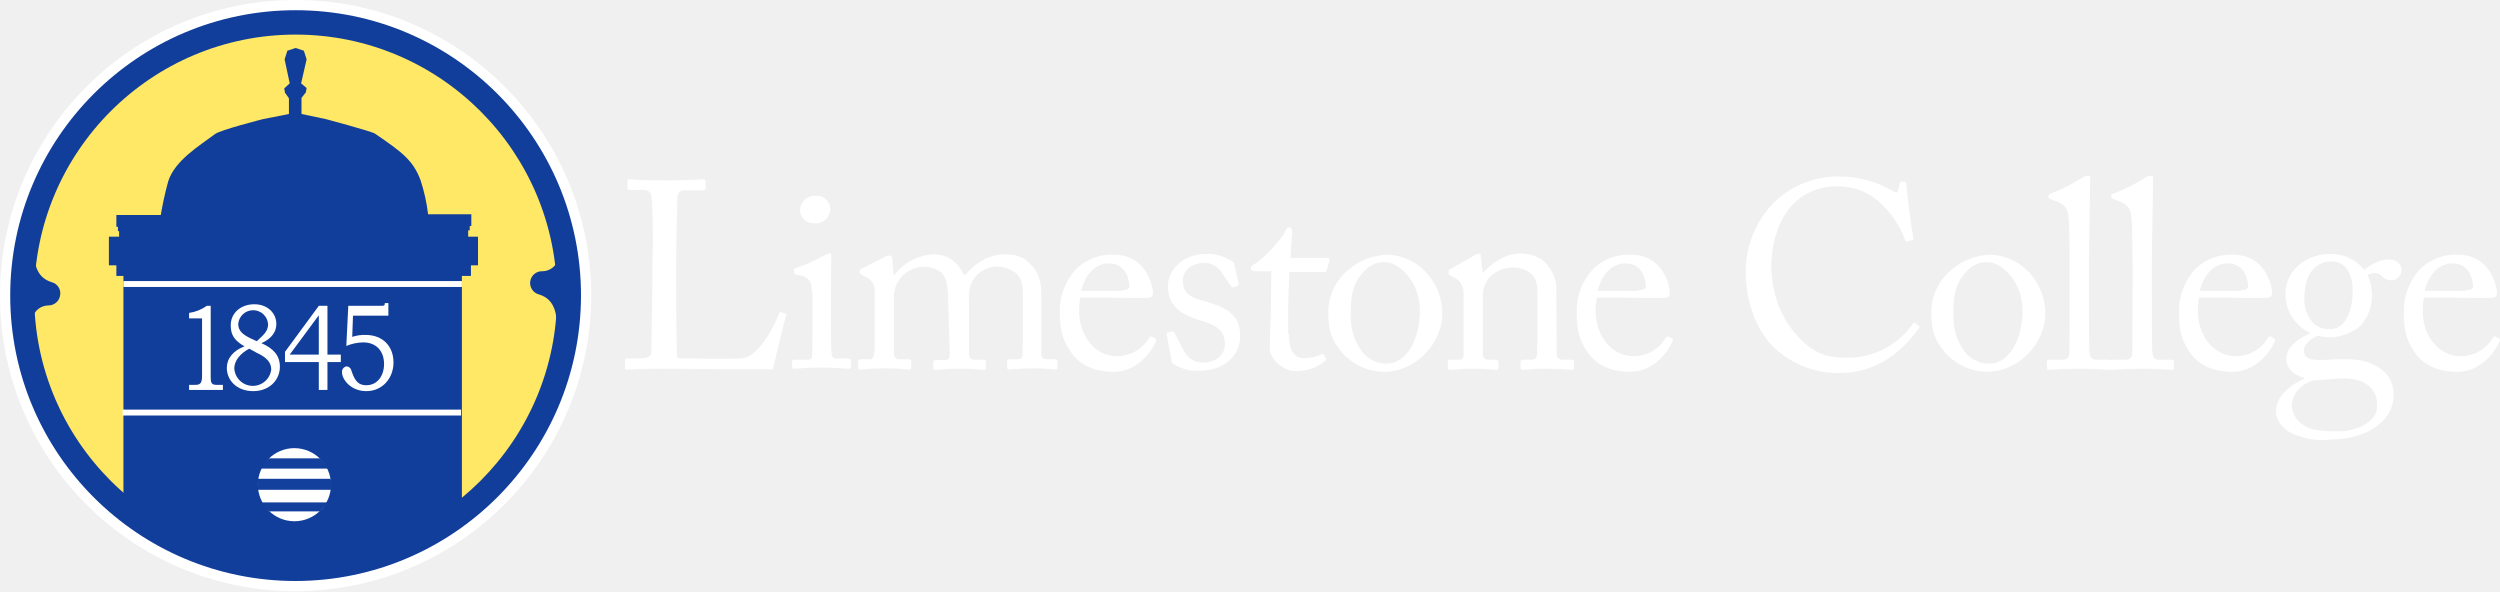
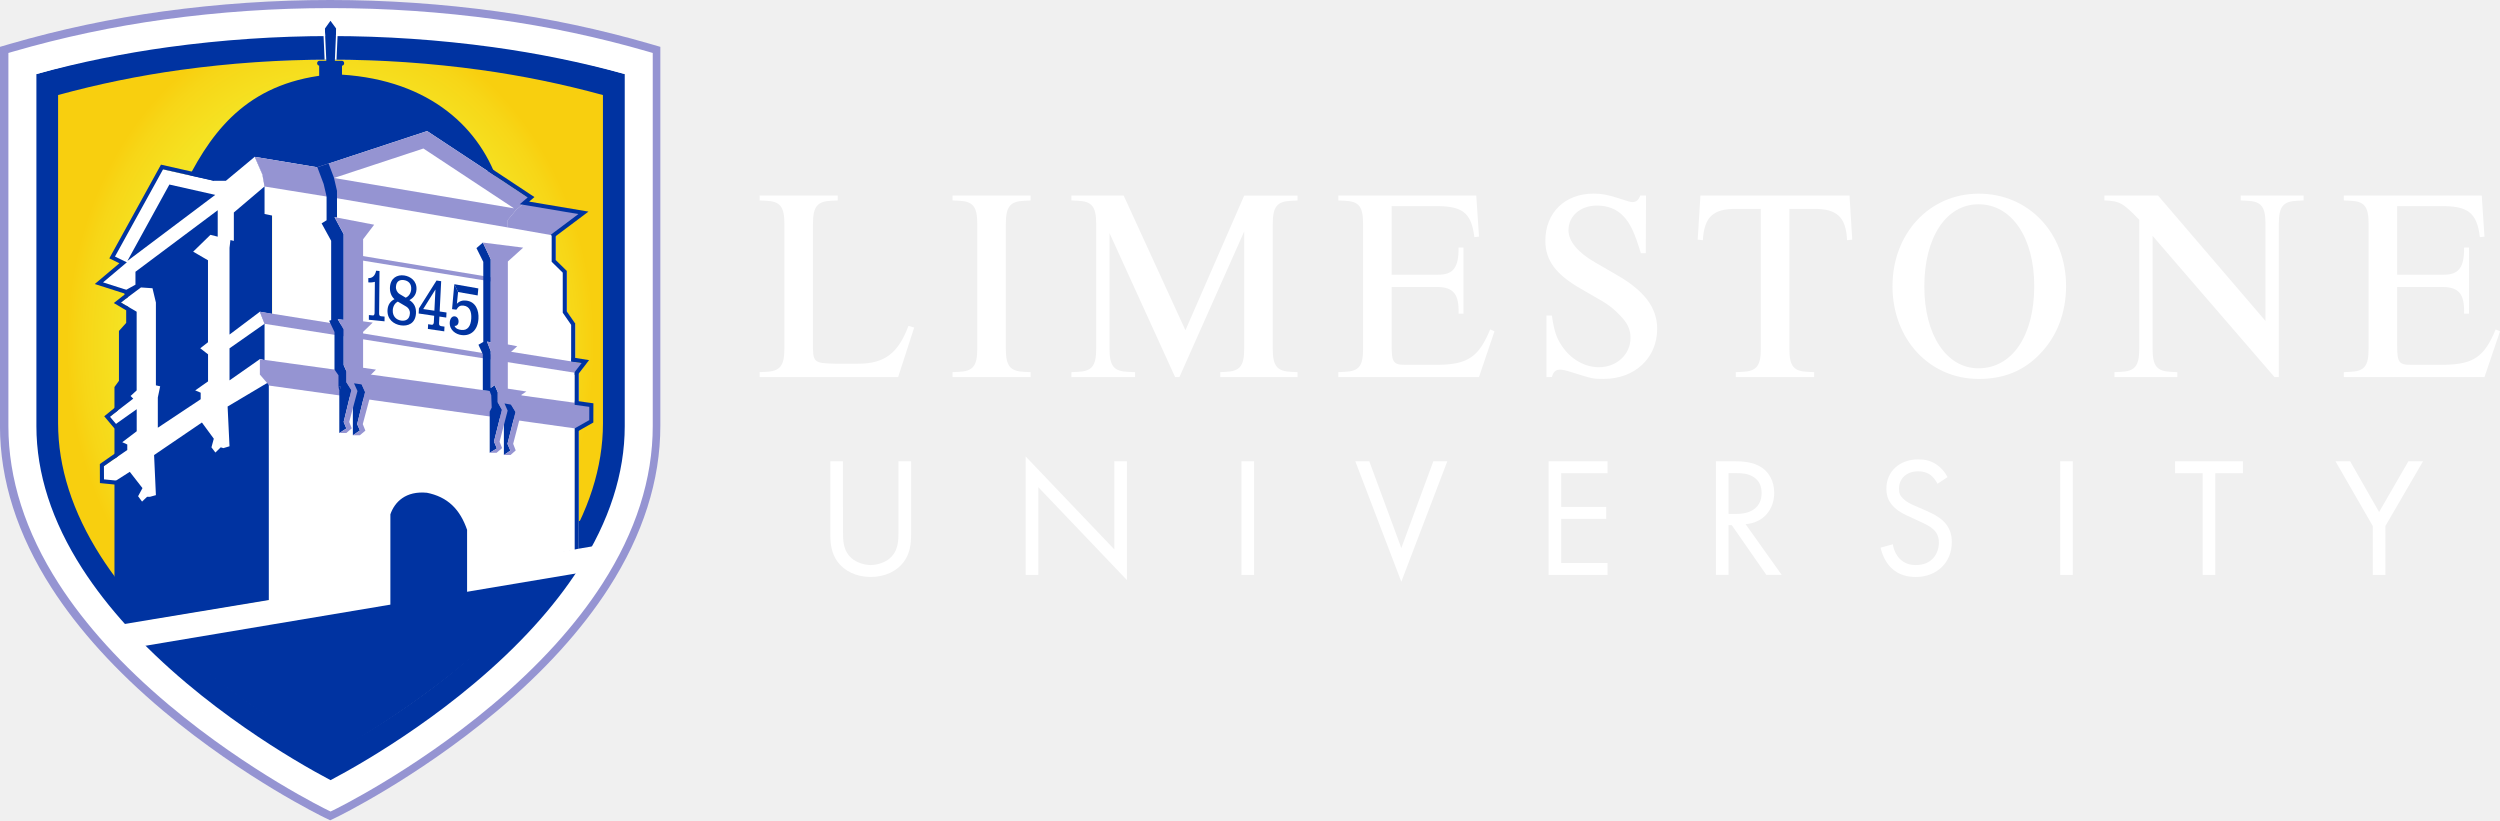
- <svg xmlns="http://www.w3.org/2000/svg" id="Layer_1" data-name="Layer 1" viewBox="0 0 635.97 150.4">
+ <svg xmlns="http://www.w3.org/2000/svg" id="Layer_1" data-name="Layer 1" viewBox="0 0 3053.96 1002.07">
  <defs>
-     <style>.cls-1{fill:#fff;}.cls-2{fill:#ffe865;}.cls-3,.cls-4{fill:#113e9b;}.cls-4{opacity:0.99;isolation:isolate;}</style>
+     <style>.cls-1{fill:#fff;}.cls-2{fill:#0033a1;}.cls-3{fill:url(#radial-gradient);}.cls-4{fill:#9594d2;}.cls-5{fill:#e6e7f5;}.cls-6{fill:#c4c5e7;}.cls-7{fill:none;}</style>
+     <radialGradient id="radial-gradient" cx="498.76" cy="461.39" r="322.01" gradientTransform="translate(0 -113.17) scale(1 1.25)" gradientUnits="userSpaceOnUse">
+       <stop offset="0" stop-color="#f4ea2b" />
+       <stop offset="0.58" stop-color="#f4e829" />
+       <stop offset="0.79" stop-color="#f5e222" />
+       <stop offset="0.94" stop-color="#f7d617" />
+       <stop offset="1" stop-color="#f8cf0f" />
+     </radialGradient>
  </defs>
-   <path class="cls-1" d="M171.2,66.6c0-4.4-.1-11.5-.3-12.7-.1-1.7-.5-2.4-2.5-2.4h-3.2c-.4,0-.5-.4-.5-.7V49.3c0-.4.1-.5.5-.5.8,0,3.2.3,8.7.3,6.6,0,9.4-.3,10-.3s.7.3.7.5v1.8c0,.4-.1.5-.7.5h-4.1c-2.1,0-2.4.7-2.4,2.6,0,.9-.3,11.1-.3,15.8v5.8c0,1.2,0,15.7.3,18.5,1.5.1,14.8.3,16.9,0,4-.7,8.1-8.7,9-11.4.1-.3.3-.4.5-.3l1.1.4c.3.1.3.3.1.7s-2.9,11.6-3.3,13.5c-.9-.1-6.2-.1-12.2-.1s-12.7-.1-16.2-.1c-2.6,0-4.6.1-6.1.1-1.3.1-2.1.1-2.6.1s-.5-.1-.5-.5V94.9c0-.4.1-.5.5-.5h3.3c2.5,0,2.9-.9,2.9-1.8,0-1.3.3-18.1.3-22.2V66.6Z" transform="translate(-5.1 -3.2)" />
-   <path class="cls-1" d="M211.6,77.2c0-2.2-.4-3.6-3.8-4.1-.5-.1-.7-.3-.7-.5v-.7c0-.3.1-.4.5-.5a45.14,45.14,0,0,0,7.3-3.3,2.42,2.42,0,0,1,1.3-.4c.4,0,.4.4.4.8-.1,1.2-.1,5.4-.1,11v7.4c0,2.6,0,5,.1,5.8.1,1.3.4,1.7,1.1,1.7h3.2a.63.63,0,0,1,.7.7v1.2c0,.5-.1.7-.7.7s-3.7-.3-6.5-.3c-4,0-6.6.3-7.3.3-.4,0-.5-.1-.5-.5V95.2c0-.4.3-.5.7-.5h3.3c.8,0,1.1-.3,1.1-1.3.1-2,.1-4.1.1-6.2V77.4h-.2v-.2Zm-3-20.6a3.85,3.85,0,0,1,4.1-3.6,3.4,3.4,0,0,1,3.6,3.3,3.7,3.7,0,0,1-4,3.7A3.47,3.47,0,0,1,208.6,56.6Z" transform="translate(-5.1 -3.2)" />
-   <path class="cls-1" d="M246.3,79.6c0-5-.9-6.3-2-7.3a7.39,7.39,0,0,0-4.4-1.2,7.69,7.69,0,0,0-7.4,8.5V92.9c0,1.1.4,1.7,1.3,1.7h2.4c.7,0,.7.1.7.7v1.1c0,.5,0,.8-.5.8-.7,0-2.4-.3-6.2-.3-3.6,0-5.7.3-6.3.3-.4,0-.5-.1-.5-.7V95.3c0-.5.1-.7.8-.7h2.2c.7,0,.9-.4,1.1-1.7s.1-2.4.1-3.6v-12a3.53,3.53,0,0,0-1.8-3.4l-1.5-.8c-.4-.3-.5-.4-.5-.5v-.5a.55.55,0,0,1,.4-.5l5.9-3a3,3,0,0,1,1.3-.4c.4,0,.7.5.7.9l.3,4h.3a13.19,13.19,0,0,1,9.9-5.2c3.6,0,6.2,2,7.7,5.2h.4c2-2.6,5.8-5.2,9.9-5.2,2.4,0,4.5.4,6.1,2s3.3,3.2,3.3,8.3V93.3c0,1.1.7,1.3,1.5,1.3h1.8c.7,0,.8.1.8.7v1.2c0,.5-.1.7-.5.7s-2.4-.3-5.5-.3c-3.4,0-5.8.3-6.3.3s-.5-.3-.5-.7V95.3c0-.5.1-.7.9-.7h1.7a1.16,1.16,0,0,0,1.3-1.3c.1-1.6.1-4,.1-5.4v-10c0-2.2-.4-4.2-2-5.4a8.26,8.26,0,0,0-5-1.5,7.39,7.39,0,0,0-5.8,3.6c-1.1,2-.9,3.8-.9,6.9V93.1c0,.9.4,1.6,1.3,1.6h2.2c.7,0,.8.1.8.7v1.1c0,.5-.1.8-.5.8s-2.2-.3-6.1-.3c-3.7,0-5.9.3-6.3.3s-.5-.3-.5-.7V95.5c0-.5.1-.7.7-.7h2c1.1,0,1.5-.3,1.5-1.2l-.4-14Z" transform="translate(-5.1 -3.2)" />
-   <path class="cls-1" d="M279.9,78.9a19.43,19.43,0,0,0-.3,3.3c0,6.6,4.2,11.6,9.6,11.6a9.35,9.35,0,0,0,8.2-4.6.67.67,0,0,1,.7-.4l.9.5c.3.1.4.3,0,1.1-1.2,2.6-4.8,7.4-10.7,7.4-3.8,0-8.1-1.2-10.6-4.8-2.4-3.4-3-5.9-3-10.7a15.47,15.47,0,0,1,4.2-10.7,12.78,12.78,0,0,1,9.6-3.6c7.8,0,9.9,7.3,9.9,9.9,0,.9-.8,1.1-1.8,1.1l-16.7-.1ZM290.6,77c1.3,0,1.8-.4,1.8-.9,0-1.6-.8-5.9-5.2-5.9-2.9,0-5.8,2-7.1,7h10.4V77Z" transform="translate(-5.1 -3.2)" />
-   <path class="cls-1" d="M303.5,95.7a1,1,0,0,1-.4-.9l-1.2-6.5c-.1-.4.1-.5.4-.5l.9-.3c.3-.1.5.1.7.4l1.7,3.3c1.3,2.5,2.2,4.2,5.8,4.2,2.4,0,5.3-1.5,5.3-4.6s-1.5-4.8-6.6-6.2c-4-1.2-7.9-3.3-7.9-8.6,0-4.6,4.4-8.2,9.5-8.2a11.23,11.23,0,0,1,6.2,1.5c1.1.5,1.2.8,1.2,1.2l1.1,4.8c0,.3-.1.5-.5.7l-.8.3c-.3.1-.4,0-.7-.4L316,72.7a5.15,5.15,0,0,0-4.8-2.6c-2.5,0-5.2,1.6-5.2,4.5,0,4,3.2,4.6,6.5,5.5,4.9,1.5,8.1,3.4,8.1,8.6-.1,5.4-4.5,8.8-10.3,8.8A10.87,10.87,0,0,1,303.5,95.7Z" transform="translate(-5.1 -3.2)" />
-   <path class="cls-1" d="M333,88.4c0,5,2.2,5.9,3.6,5.9a9.73,9.73,0,0,0,4.5-.9c.4-.3.7-.1.8.1l.4.7c.3.3.1.5-.1.8a11.28,11.28,0,0,1-7.5,2.6c-3.3,0-6.6-3.2-6.6-5.7,0-2.8.3-8.7.3-9.6V80.8c0-1.2.1-5.7.1-8.6h-4.1c-.7,0-1.1-.3-1.1-.8s.4-.8,1.2-1.2c1.6-.9,6.9-6.2,7.7-8.5.3-.5.5-.7.9-.7s.7.5.7,1.1l-.4,6.7h9.4c.4,0,.7.4.5.7l-.7,2.4c-.1.4-.3.5-.7.5h-8.8c-.1,3.2-.3,6.3-.3,9.5v6.3h.2v.2Z" transform="translate(-5.1 -3.2)" />
-   <path class="cls-1" d="M346.7,93.1c-3.2-3.7-3.7-6.2-3.7-11a14.08,14.08,0,0,1,5.8-10.8,15.81,15.81,0,0,1,9.1-3.3,13.84,13.84,0,0,1,9.5,4A15.27,15.27,0,0,1,372,83c0,7.4-6.6,14.8-14.9,14.8A14.45,14.45,0,0,1,346.7,93.1Zm19.6-10.9c0-7.5-5.4-12.3-8.8-12.3a6.64,6.64,0,0,0-5.2,2.1c-2.6,2.6-3.6,5.4-3.6,10.6,0,3.8.4,6.3,2.5,9.5a7.77,7.77,0,0,0,6.7,3.6C363,95.7,366.3,89.4,366.3,82.2Z" transform="translate(-5.1 -3.2)" />
-   <path class="cls-1" d="M401.1,93.2a1.36,1.36,0,0,0,1.5,1.5h2.1c.7,0,.8.3.8.7v1.1c0,.5-.1.8-.5.8s-2.5-.3-6.5-.3c-3.4,0-5.5.3-6.1.3-.4,0-.5-.3-.5-.8V95.4c0-.5.3-.7.9-.7h2c.8,0,1.3-.4,1.3-1.6.1-1.7.1-4,.1-5.7V78.6c0-2.6,0-4.6-2-6.1a7.48,7.48,0,0,0-4.9-1.2,7.91,7.91,0,0,0-5.4,2.6,7,7,0,0,0-1.6,4.6v14c0,1.8.3,2.2,1.6,2.2h1.7a.63.63,0,0,1,.7.7v1.2c0,.4-.1.7-.5.7s-2.2-.3-5.8-.3c-3.4,0-5.5.3-6.1.3-.4,0-.5-.3-.5-.7V95.4c0-.4.1-.7.7-.7h2c.9,0,1.3-.3,1.3-1.3V77.6a4.21,4.21,0,0,0-2.8-4l-.5-.3c-.5-.3-.5-.4-.5-.7v-.4c0-.4.3-.5.7-.7l5.8-3.3a2.77,2.77,0,0,1,1.2-.5c.4,0,.5.3.5.8l.5,4.1h.1c2-2.4,5.8-4.9,9.2-4.9a10.15,10.15,0,0,1,5.7,1.5,10,10,0,0,1,3.7,6.5l.1,17.5Z" transform="translate(-5.1 -3.2)" />
-   <path class="cls-1" d="M411.3,78.9a19.43,19.43,0,0,0-.3,3.3c0,6.6,4.2,11.6,9.6,11.6a9.35,9.35,0,0,0,8.2-4.6.67.67,0,0,1,.7-.4l.9.5c.3.1.4.3,0,1.1-1.2,2.6-4.8,7.4-10.7,7.4-3.8,0-8.1-1.2-10.6-4.8-2.4-3.4-2.9-5.9-2.9-10.7a15.47,15.47,0,0,1,4.2-10.7A12.78,12.78,0,0,1,420,68c7.8,0,9.9,7.3,9.9,9.9,0,.9-.8,1.1-1.8,1.1l-16.8-.1ZM422,77c1.3,0,1.8-.4,1.8-.9,0-1.6-.8-5.9-5.2-5.9-2.9,0-5.8,2-7.1,7h10.4V77Z" transform="translate(-5.1 -3.2)" />
-   <path class="cls-1" d="M456.5,91.7c-4.9-4.6-7.3-12.4-7.3-18.9A25,25,0,0,1,456.1,55,23.24,23.24,0,0,1,473,48.1a26.75,26.75,0,0,1,13.6,3.7c.9.5,1.2.5,1.3,0l.5-2c.1-.4.3-.4.9-.4s.8.1.8,1.1c0,1.3,1.3,11.2,1.7,13.1.1.4,0,.7-.3.7l-1.1.3c-.4.1-.5,0-.7-.5a24.55,24.55,0,0,0-5.3-8.3,15.76,15.76,0,0,0-11.8-5.2c-12.2,0-16.9,10.7-16.9,20.6,0,4,1.2,11.5,6.5,17.3,4.6,5.2,8.5,5.7,12.9,5.7a20.21,20.21,0,0,0,16.6-8.6c.3-.4.4-.4.5-.3l.9.7c.3.1.4.3.1.7-4.1,5.8-10.6,11.4-20.1,11.4A23.75,23.75,0,0,1,456.5,91.7Z" transform="translate(-5.1 -3.2)" />
-   <path class="cls-1" d="M500.1,93.1c-3.2-3.7-3.7-6.2-3.7-11a14.08,14.08,0,0,1,5.8-10.8,15.81,15.81,0,0,1,9.1-3.3,13.84,13.84,0,0,1,9.5,4,15.27,15.27,0,0,1,4.6,11c0,7.4-6.6,14.8-14.9,14.8A14.45,14.45,0,0,1,500.1,93.1Zm19.5-10.9c0-7.5-5.4-12.3-8.8-12.3a6.64,6.64,0,0,0-5.2,2.1c-2.6,2.6-3.6,5.4-3.6,10.6,0,3.8.4,6.3,2.5,9.5a7.77,7.77,0,0,0,6.7,3.6C516.3,95.7,519.6,89.4,519.6,82.2Z" transform="translate(-5.1 -3.2)" />
-   <path class="cls-1" d="M536.5,76.8c0,3.6,0,13.7.1,15.8.1,1.2.4,2.1,1.7,2.1h3c.7,0,.8.3.8.7v1.2c0,.4-.1.7-.4.7-.5,0-3.4-.3-7.7-.3s-7,.3-7.7.3c-.4,0-.5-.3-.5-.7V95.4c0-.5.1-.7.9-.7H530c.8,0,1.5-.5,1.5-1.7.1-2.1.1-13.7.1-17.6V71.1c0-4.8-.1-11-.3-12.7-.1-2.2-1.2-3.4-3.4-4.1l-1.3-.5c-.4-.1-.4-.3-.4-.4v-.5c0-.3.3-.4.7-.5a45.17,45.17,0,0,0,7.9-4,2.87,2.87,0,0,1,1.5-.5c.5,0,.7.4.5,1.2,0,3.7-.3,17.7-.3,21.5v6.2Z" transform="translate(-5.1 -3.2)" />
-   <path class="cls-1" d="M552.5,76.8c0,3.6,0,13.7.1,15.8.1,1.2.4,2.1,1.7,2.1h3c.7,0,.8.3.8.7v1.2c0,.4-.1.7-.4.7-.5,0-3.4-.3-7.7-.3s-7,.3-7.7.3c-.4,0-.5-.3-.5-.7V95.4c0-.5.1-.7.9-.7H546c.8,0,1.5-.5,1.5-1.7.1-2.1.1-13.7.1-17.6V71.1c0-4.8-.1-11-.3-12.7-.1-2.2-1.2-3.4-3.4-4.1l-1.3-.5c-.4-.1-.4-.3-.4-.4v-.5c0-.3.3-.4.7-.5a45.17,45.17,0,0,0,7.9-4,2.87,2.87,0,0,1,1.5-.5c.5,0,.7.4.5,1.2,0,3.7-.3,17.7-.3,21.5v6.2Z" transform="translate(-5.1 -3.2)" />
-   <path class="cls-1" d="M564.5,78.9a19.43,19.43,0,0,0-.3,3.3c0,6.6,4.2,11.6,9.6,11.6a9.35,9.35,0,0,0,8.2-4.6.67.67,0,0,1,.7-.4l.9.5c.3.1.4.3,0,1.1-1.2,2.6-4.8,7.4-10.7,7.4-3.8,0-8.1-1.2-10.6-4.8-2.4-3.4-2.9-5.9-2.9-10.7a15.47,15.47,0,0,1,4.2-10.7,12.78,12.78,0,0,1,9.6-3.6c7.8,0,9.9,7.3,9.9,9.9,0,.9-.8,1.1-1.8,1.1l-16.8-.1ZM575.2,77c1.3,0,1.8-.4,1.8-.9,0-1.6-.8-5.9-5.2-5.9-2.9,0-5.8,2-7.1,7h10.4l.1-.2Z" transform="translate(-5.1 -3.2)" />
-   <path class="cls-1" d="M587.5,113.1c-2.4-1.5-3.4-3.3-3.4-5.4,0-3.8,3.8-6.7,7.1-8.1v-.3c-2.8-.7-4.5-2.6-4.5-4.8,0-3.3,3.7-5.5,6.1-6.5v-.1a10.81,10.81,0,0,1-6.3-10.3c0-4.4,4-9.8,11.5-9.8a10.74,10.74,0,0,1,8.5,4c1.8-1.3,4.1-2.6,6.3-2.6s3.3,1.5,3.2,2.8a2.56,2.56,0,0,1-2.6,2.5,3.05,3.05,0,0,1-2.4-1.1,2.63,2.63,0,0,0-1.5-.7,4.51,4.51,0,0,0-2.1.4,13,13,0,0,1,1.1,5.2,11.54,11.54,0,0,1-2.5,7.3c-1.7,2-5.5,3.4-7.8,3.4a10.92,10.92,0,0,1-3.4-.4c-1.3.5-3.6,1.8-3.6,3.8,0,2.8,3.4,2.5,7.9,2.2,5.5-.3,8.8.4,11.6,2.4a7.73,7.73,0,0,1,3.3,6.5c0,3.2-1.2,5.8-4.5,8.3-1.7,1.3-5.8,3.2-11.5,3.2A17.79,17.79,0,0,1,587.5,113.1Zm22.3-7c0-4-3-7-9.8-6.6l-6.5.5c-2.1.5-5.4,2.8-5.4,6.5a6.39,6.39,0,0,0,2.6,4.6c2.2,1.6,4.6,1.8,9.5,1.8C602.7,113.1,610.2,111.3,609.8,106.1Zm-6.2-28.8c0-2.9-.7-4.8-1.8-6.1a5,5,0,0,0-3.3-1.5,6.47,6.47,0,0,0-4.8,1.8c-2.1,2.2-2.4,5.4-2.4,7.9a8.75,8.75,0,0,0,2.1,5.8,5.3,5.3,0,0,0,4.1,1.7C602,87.3,603.6,81.6,603.6,77.3Z" transform="translate(-5.1 -3.2)" />
-   <path class="cls-1" d="M621.7,78.9a19.43,19.43,0,0,0-.3,3.3c0,6.6,4.2,11.6,9.6,11.6a9.35,9.35,0,0,0,8.2-4.6.67.67,0,0,1,.7-.4l.9.5c.3.1.4.3,0,1.1-1.2,2.6-4.8,7.4-10.7,7.4-3.8,0-8.1-1.2-10.6-4.8-2.4-3.4-2.9-5.9-2.9-10.7a15.47,15.47,0,0,1,4.2-10.7,12.78,12.78,0,0,1,9.6-3.6c7.8,0,9.9,7.3,9.9,9.9,0,.9-.8,1.1-1.8,1.1l-16.8-.1ZM632.4,77c1.3,0,1.8-.4,1.8-.9,0-1.6-.8-5.9-5.2-5.9-2.9,0-5.8,2-7.1,7h10.4l.1-.2Z" transform="translate(-5.1 -3.2)" />
-   <path class="cls-1" d="M148.5,78.5A69.5,69.5,0,1,1,79,8.9a69.48,69.48,0,0,1,69.5,69.6" transform="translate(-5.1 -3.2)" />
-   <path class="cls-1" d="M80.3,153.6a75.2,75.2,0,1,1,75.2-75.2A75.37,75.37,0,0,1,80.3,153.6Zm0-144a68.9,68.9,0,1,0,68.9,68.9A69,69,0,0,0,80.3,9.6Z" transform="translate(-5.1 -3.2)" />
-   <path class="cls-2" d="M148.4,78.5A69.5,69.5,0,1,1,78.9,9,69.48,69.48,0,0,1,148.4,78.5Z" transform="translate(-5.1 -3.2)" />
-   <path class="cls-3" d="M80.3,151a72.6,72.6,0,1,1,72.6-72.6A72.72,72.72,0,0,1,80.3,151Zm0-139a66.5,66.5,0,1,0,66.5,66.5A66.53,66.53,0,0,0,80.3,12Z" transform="translate(-5.1 -3.2)" />
-   <path class="cls-3" d="M36.5,129V73.4H34.7V70.7H32.8V63.4h2.6V62h-.3V60.9h-.4v-3H46a85.33,85.33,0,0,1,1.9-8.6c1.7-5.3,7.9-9,11.9-12C61,36.3,72,33.5,72,33.5l6.6-1.3v-4l-1-1.4-.2-1.1,1.4-1.3-1.3-6.1.7-2.2,2.1-.7,2.1.7.7,2.2-1.4,6.1,1.4,1.2-.2,1.1-1.1,1.4v4.1L88,33.5s11.6,3.1,12.5,3.7c6.7,4.6,9.7,6.7,11.6,11.9a43.81,43.81,0,0,1,1.9,8.6h11v3h-.4v1.1h-.4v1.6h2.5v7.3h-1.8v2.7h-2.3v57.8A65.73,65.73,0,0,1,79.1,148c-26.6,0-42.6-19-42.6-19" transform="translate(-5.1 -3.2)" />
-   <path class="cls-1" d="M53.2,82.8A10.16,10.16,0,0,0,57.7,81h1V99.2c0,1.3.2,1.9,1.4,1.9h1.7v1.3H53.2v-1.3h1.7c1.3,0,1.6-.7,1.6-2.3V84.2H53.2Z" transform="translate(-5.1 -3.2)" />
-   <path class="cls-1" d="M69.8,80.6c3.4,0,5.6,2.3,5.6,5,0,2.1-1.3,3.8-3.8,4.9,3,1.3,4.7,3.1,4.7,6,0,3.3-2.6,6.2-6.8,6.2s-6.7-2.8-6.7-5.9c0-2.4,1.6-4.4,4.5-5.5-2.3-1.3-3.5-2.7-3.5-5.2-.1-3.2,2.5-5.5,6-5.5" transform="translate(-5.1 -3.2)" />
-   <path class="cls-3" d="M68.5,91.9c-2.3,1.2-3.8,3.1-3.8,5a4.72,4.72,0,0,0,9.4.3c0-1.8-1.2-3.1-3.6-4.2Z" transform="translate(-5.1 -3.2)" />
-   <path class="cls-3" d="M70.4,90c1.5-1.4,2.9-2.4,2.9-4.3a3.81,3.81,0,0,0-7.6-.1c0,1.7,1.1,2.7,3.2,3.7Z" transform="translate(-5.1 -3.2)" />
-   <polygon class="cls-1" points="81.1 77.8 83.3 77.8 83.3 90.2 86.7 90.2 86.7 92.1 83.3 92.1 83.3 99.2 81.1 99.2 81.1 92.1 72.5 92.1 72.5 89.5 81.1 77.8" />
-   <polygon class="cls-3" points="81.1 90.2 81.1 80.2 73.7 90.2 81.1 90.2" />
-   <path class="cls-1" d="M93.7,81h8.5c.6,0,.8-.1.8-.7h.9v3.2h-9l-.2,5.4a9.75,9.75,0,0,1,3.4-.5c4.4,0,7.1,2.9,7.1,7s-2.9,7.3-6.9,7.3-6.2-3-6.2-4.8a1.37,1.37,0,0,1,1.2-1.5,1.33,1.33,0,0,1,1.1.8c.8,2.4,1.5,4,3.9,4,2.7,0,4.5-2.3,4.5-5.4,0-3.3-2-5.5-5.3-5.5a11.77,11.77,0,0,0-4.3.9Z" transform="translate(-5.1 -3.2)" />
-   <rect class="cls-1" x="31.4" y="71.5" width="86.1" height="1.5" />
-   <rect class="cls-1" x="31.2" y="104.2" width="86.1" height="1.5" />
-   <path class="cls-1" d="M10.8,64.9S8.7,75.4,17.3,78c0,0-8.5,0-7.1,10.4" transform="translate(-5.1 -3.2)" />
-   <path class="cls-3" d="M10.3,91.3c-1.5,0-.5-29.7,1-29.5A3,3,0,0,1,14,64.9l-.1,4.4c.6,4.6,3.5,5.4,4.4,5.7a2.9,2.9,0,0,1,2.1,3.3,3,3,0,0,1-3,2.6h0a4.23,4.23,0,0,0-4,3l-.1,4.4a3.15,3.15,0,0,1-3,3Z" transform="translate(-5.1 -3.2)" />
-   <path class="cls-3" d="M150.1,61.8c1.5,0,.6,29.7-1,29.5s-2.1-1.6-2-3.1l-.5-4.4c-.6-4.6-3.5-5.4-4.4-5.7a3,3,0,0,1,.9-5.9h0a4.23,4.23,0,0,0,4-3l.1-4.5a3,3,0,0,1,2.9-2.9Z" transform="translate(-5.1 -3.2)" />
-   <path class="cls-1" d="M89.3,126.5a9.3,9.3,0,1,1-9.3-9.3,9.35,9.35,0,0,1,9.3,9.3" transform="translate(-5.1 -3.2)" />
-   <path class="cls-4" d="M70.7,127.8a8.87,8.87,0,0,1-.1-1.3,14.23,14.23,0,0,1,.1-1.5H89.2a7.3,7.3,0,0,1,.2,1.5v1.3Z" transform="translate(-5.1 -3.2)" />
-   <path class="cls-4" d="M71.2,122.5s.4-.7.8-1.3a8.61,8.61,0,0,1,1.4-1.4H86.5a9.77,9.77,0,0,1,1.3,1.4,6.09,6.09,0,0,1,.7,1.2H71.2Z" transform="translate(-5.1 -3.2)" />
-   <path class="cls-4" d="M73.6,133.3s-.8-.6-1.4-1.1a11.27,11.27,0,0,1-1-1.2H88.4a5.8,5.8,0,0,1-1,1.2,6.35,6.35,0,0,0-.8,1.1Z" transform="translate(-5.1 -3.2)" />
+   <path class="cls-1" d="M1124.82,690.17c0,11.66,0,24.36,11,33.73,5.62,4.78,15.19,7.91,22.9,7.91s17.28-3.13,22.9-7.91c11-9.37,11-22.07,11-33.73V605h15.41v89.31c0,11.66-1.25,22.9-8.75,33.31-8.32,11.45-22.9,18.74-40.59,18.74s-32.27-7.29-40.6-18.74c-7.49-10.41-8.74-21.65-8.74-33.31V605h15.4Z" transform="translate(-95.04 -41.55)" />
+   <path class="cls-1" d="M1348,743.88V599.19l108.26,113.46V605h15.4V750.13L1363.42,636.67V743.88Z" transform="translate(-95.04 -41.55)" />
+   <path class="cls-1" d="M1627,605V743.88h-15.41V605Z" transform="translate(-95.04 -41.55)" />
+   <path class="cls-1" d="M1767.73,605l39.14,106L1846,605h17.07l-56.21,147.19L1750.66,605Z" transform="translate(-95.04 -41.55)" />
+   <path class="cls-1" d="M2058.79,619.59h-56.63v41.22h55v14.58h-55v53.92h56.63v14.57h-72V605h72Z" transform="translate(-95.04 -41.55)" />
+   <path class="cls-1" d="M2213.48,605c9.37,0,23.31.63,33.72,7.7,8.12,5.42,15.2,16,15.2,30.82,0,21.23-14,36.85-35,38.3l44.13,62h-18.73l-42.27-60.79h-3.95v60.79H2191.2V605Zm-6.87,64.33h9.79c19.15,0,30.6-9.16,30.6-25.4,0-7.7-2.29-15.4-11-20.4-6.24-3.54-13.32-4-20-4h-9.37Z" transform="translate(-95.04 -41.55)" />
+   <path class="cls-1" d="M2461.86,632.5a33.59,33.59,0,0,0-8.12-10.41c-2.71-2.08-7.7-4.79-15.62-4.79-13.74,0-23.31,8.54-23.31,21.45,0,5.41,1.45,8.53,5.2,12.07,4.17,4.17,9.37,6.46,14.57,8.75l13.33,5.83c8.12,3.53,15.61,7.28,21.44,13.11,7.08,7.08,10,15.2,10,25.19,0,25.61-18.95,42.68-43.93,42.68-9.16,0-20.61-1.87-30.19-11.24-6.87-6.66-11-16.24-12.91-24.57l15-4.16a32.69,32.69,0,0,0,8.33,17.69c6,6,12.91,7.71,20,7.71,18.94,0,27.89-13.54,27.89-27.48,0-6.25-1.87-11.66-6.87-16.24-4-3.75-9.37-6.25-16.65-9.58l-12.49-5.83c-5.42-2.5-12.29-5.41-18.53-11.45-6-5.83-9.58-12.28-9.58-22.69,0-21.44,16.45-35.81,38.93-35.81,8.54,0,15.41,1.67,22.28,6.24a42,42,0,0,1,13.53,15.41Z" transform="translate(-95.04 -41.55)" />
+   <path class="cls-1" d="M2627.16,605V743.88h-15.4V605Z" transform="translate(-95.04 -41.55)" />
+   <path class="cls-1" d="M2801.21,619.59V743.88h-15.4V619.59h-33.73V605h82.86v14.57Z" transform="translate(-95.04 -41.55)" />
+   <path class="cls-1" d="M2993.58,684.13,2948,605h17.91l35.39,62,35.81-62H3055l-46,79.11v59.75h-15.41Z" transform="translate(-95.04 -41.55)" />
+   <path class="cls-1" d="M1023,502.14v-6l7.31-.33c17.62-.66,22.94-7.31,22.94-28.58V315c0-21.27-5.32-27.59-22.94-28.25l-7.31-.34v-6h95.39v6l-7.31.34c-17.62.66-22.94,7-22.94,28.25V459.26c-.33,25.26.67,25.93,26.93,26.59h28.25c32.23,0,48.85-12.63,61.48-46.2l7,2-19.61,60.49Z" transform="translate(-95.04 -41.55)" />
+   <path class="cls-1" d="M1258.65,280.45H1354v6l-7.31.34c-17.62.66-22.94,7-22.94,28.25V467.57c0,21.27,5.32,27.59,22.94,28.25l7.31.33v6h-95.39v-6l7.31-.33c17.62-.66,22.93-7,22.93-28.25V315c0-21.27-5.31-27.59-22.93-28.25l-7.31-.34Z" transform="translate(-95.04 -41.55)" />
+   <path class="cls-1" d="M1450.41,326.32V467.57c0,21.27,5.32,27.59,22.93,28.25l8.31.33v6h-77.77v-6l7.31-.33c17.62-.66,22.93-7,22.93-28.25V315c0-21.27-5.31-27.59-22.93-28.25l-7.31-.34v-6h63.81L1543.14,445l71.79-164.52h65.14v6l-7.31.34c-17.62.66-22.94,7-22.94,28.25V467.57c0,21.27,5.32,27.59,22.94,28.25l7.31.33v6h-94.39v-6l6.31-.33c17.62-.66,22.94-7,22.94-28.25V324.32l-79.1,177.82h-5.32Z" transform="translate(-95.04 -41.55)" />
+   <path class="cls-1" d="M1795.05,463.25c0,21.27,2,24.26,18.28,23.93h39.88c35.23-.67,48.53-10,62.15-43.21l5.32,2.33-18.94,55.84H1729.91v-6l7.31-.33c18-.66,22.93-7,22.93-28.25V315c0-21.27-5-27.59-22.93-28.25l-7.31-.34v-6h168.5l3.33,50.19-5.65.66c-3.66-30.24-14.63-38.55-49.52-37.89h-51.52v83.76h56.17c18.94.33,25.92-8.64,25.59-33.24h6V424.7h-6c.66-23.6-6-32.24-25.59-32.58h-56.17Z" transform="translate(-95.04 -41.55)" />
+   <path class="cls-1" d="M1984.15,502.14V427h6.64c2.66,18.28,5.32,26.93,12.3,37.23,10.64,15.95,27.59,25.92,45.2,25.92,21.61,0,38.56-15.62,38.56-35.89,0-10.31-3.66-18.28-13.3-27.92a93.49,93.49,0,0,0-21.27-16.95l-25.92-15c-30.91-17.61-43.54-34.9-43.54-58.83,0-34.23,23.93-57.49,58.83-57.49,10,0,17.28,1.33,30.57,5.65s14.29,4.65,17.28,4.65c4.33,0,7-2.33,9.31-8h7l-.33,70.46h-6c-7.65-25.26-13-36.56-21.61-45.53-8-8.31-18.94-12.63-31.9-12.63-20.28,0-34.9,12.63-34.9,30.24,0,13.3,11.63,27.26,32.57,39.22l25.92,15c34.24,19.61,49.86,40.21,49.86,66.14,0,35.56-27.25,61.15-65.48,61.15-13,0-13,0-40.55-8.64-5-1.66-9.63-2.66-12.62-2.66-5.32,0-8,2.33-10,9Z" transform="translate(-95.04 -41.55)" />
+   <path class="cls-1" d="M2215.46,496.15l7.64-.33c17.61-.66,22.93-7,22.93-28.25V296.74h-29.91c-28.58-.33-39.22,10-40.88,38.22l-6.32-.67,3.33-53.84h182.13l3.32,53.84-6.31.67c-1.33-28.25-12.3-38.55-40.88-38.22h-29.58V467.57c0,21.27,5,27.59,22.93,28.25l7.31.33v6h-95.71Z" transform="translate(-95.04 -41.55)" />
+   <path class="cls-1" d="M2618.92,391.13c0,32.24-11,61.15-31.57,82.42-19.94,20.94-44.21,30.91-75.11,30.91-60.16,0-105.36-48.52-105.36-113.33,0-64.48,45.2-113,105.36-113C2573.39,278.13,2618.92,326.32,2618.92,391.13Zm-173.16.33c0,59.16,26.93,100,66.14,100,41.22,0,68.14-39.88,68.14-100.37,0-59.49-27.59-100-68.14-100C2472.35,291.09,2445.76,331.64,2445.76,391.46Z" transform="translate(-95.04 -41.55)" />
+   <path class="cls-1" d="M2724.59,329.64V467.57c0,21.27,5.32,27.59,22.93,28.25l7.32.33v6h-76.78v-6l7.31-.33c17.62-.66,22.94-7,22.94-28.25V310c-19.94-20.6-23.93-22.93-42.54-23.6v-6h65.47l131.28,153.22V315c0-21.27-5.31-27.59-22.93-28.25l-7.31-.34v-6h76.77v6l-7.31.34c-17.61.66-22.93,7-22.93,28.25V502.14h-5.32Z" transform="translate(-95.04 -41.55)" />
+   <path class="cls-1" d="M3023.37,463.25c0,21.27,2,24.26,18.28,23.93h39.88c35.23-.67,48.53-10,62.15-43.21l5.32,2.33-18.94,55.84H2958.23v-6l7.31-.33c17.95-.66,22.93-7,22.93-28.25V315c0-21.27-5-27.59-22.93-28.25l-7.31-.34v-6h168.5l3.33,50.19-5.65.66c-3.66-30.24-14.63-38.55-49.52-37.89h-51.52v83.76h56.17c18.94.33,25.92-8.64,25.59-33.24h6V424.7h-6c.66-23.6-6-32.24-25.59-32.58h-56.17Z" transform="translate(-95.04 -41.55)" />
+   <path class="cls-2" d="M811.38,683.46q-5.43,9.48-11.53,19c-31.53,49-76.12,97.93-132.52,145.38-51.41,43.25-103,76.92-137.19,97.56-12.12,7.31-22.84,13.47-31.78,18.46-9-5-19.68-11.16-31.79-18.46C432.36,924.72,380.79,891,329.38,847.8a790.26,790.26,0,0,1-76.87-73.51" transform="translate(-95.04 -41.55)" />
+   <path class="cls-3" d="M264.36,808.64a527.92,527.92,0,0,1-53.06-68.52c-35.18-54.71-53-109.51-53-162.88V154.55a1322.64,1322.64,0,0,1,137.94-26.61,1492.37,1492.37,0,0,1,405.11,0,1322.45,1322.45,0,0,1,137.93,26.61V577.24c0,47.49-14.13,96.12-42,144.8" transform="translate(-95.04 -41.55)" />
+   <path class="cls-2" d="M858.15,132.09A1197.3,1197.3,0,0,0,686.68,95.42a1374.55,1374.55,0,0,0-375.75,0,1197.89,1197.89,0,0,0-171.47,36.67l-5.11,1.5v425c0,59.94,19.17,120.33,57,179.49,30,47,71.82,93.32,124.24,137.7,46.5,39.37,92.95,69.92,123.74,88.62,33.39,20.28,55.48,31.09,56.41,31.54l3.1,1.52,3.1-1.52c.92-.45,23-11.26,56.41-31.54,30.78-18.7,77.24-49.25,123.74-88.62,52.41-44.38,94.21-90.71,124.24-137.7,37.8-59.16,57-119.55,57-179.49v-425ZM831.61,558.57c0,53.73-17.48,108.32-51.94,162.25-28.3,44.3-68,88.22-118,130.55-44.93,38-89.9,67.62-119.72,85.72-18.79,11.42-33.79,19.68-43.15,24.64-9.37-5-24.39-13.24-43.16-24.64-29.82-18.11-74.79-47.68-119.72-85.72-50-42.32-89.68-86.25-118-130.55C183.48,666.89,166,612.3,166,558.57V157.64A1177.39,1177.39,0,0,1,315.29,127a1343.78,1343.78,0,0,1,367,0,1177.55,1177.55,0,0,1,149.29,30.66Z" transform="translate(-95.04 -41.55)" />
+   <path class="cls-4" d="M498.38,1043.62l-7.62-3.69c-1-.5-25.35-12.34-61.7-34.27-33.54-20.24-84.17-53.31-134.86-95.95C236.85,861.47,191.06,811,158.11,759.81,116.26,694.75,95,628.19,95,562V98.78l12.56-3.67A1309.79,1309.79,0,0,1,294.15,55.48a1503.94,1503.94,0,0,1,408.44,0A1309.79,1309.79,0,0,1,889.14,95.11h0l12.56,3.67V562c0,66.22-21.22,132.78-63.07,197.84-33,51.23-78.74,101.67-136.09,149.9-50.7,42.65-101.32,75.72-134.86,95.95-36.53,22.05-60.69,33.78-61.7,34.27ZM114.61,113.45V562c0,62.4,20.17,125.4,60,187.25,31.89,49.58,76.37,98.54,132.22,145.52,49.73,41.82,99.43,74.29,132.38,94.17,32.13,19.38,54.44,30.61,59.2,33,4.76-2.34,26.93-13.49,59.21-33C590.52,969,640.22,936.57,690,894.74c55.85-47,100.34-95.93,132.23-145.52,39.78-61.85,60-124.85,60-187.25V113.45A1292.46,1292.46,0,0,0,699.9,74.85a1484.76,1484.76,0,0,0-403,0A1292.16,1292.16,0,0,0,114.61,113.45Z" transform="translate(-95.04 -41.55)" />
+   <path class="cls-1" d="M886.87,104.63A1300.54,1300.54,0,0,0,701.71,65.29a1493.78,1493.78,0,0,0-405.74,0,1300.1,1300.1,0,0,0-185.15,39.34l-5.52,1.61V562.1c0,64.3,20.69,129.09,61.51,192.54C199.23,805.05,244.37,854.75,301,902.35c50.21,42.24,100.37,75,133.61,95.06,36.07,21.76,59.92,33.36,60.91,33.84l3.35,1.62,3.35-1.62c1-.48,24.85-12.08,60.91-33.84,33.24-20,83.41-52.82,133.62-95.06,56.6-47.6,101.73-97.3,134.15-147.71,40.82-63.45,61.52-128.24,61.52-192.54V106.24ZM858.21,562.1c0,57.64-18.87,116.2-56.08,174-30.57,47.52-73.43,94.64-127.42,140C626.2,917,577.64,948.72,545.44,968.14c-20.29,12.25-36.49,21.11-46.6,26.44-10.11-5.33-26.33-14.21-46.6-26.44C420,948.72,371.48,917,323,876.19c-54-45.4-96.84-92.52-127.41-140-37.21-57.85-56.08-116.41-56.08-174V132a1277.49,1277.49,0,0,1,161.2-32.89,1460,1460,0,0,1,396.32,0A1277.28,1277.28,0,0,1,858.21,132Z" transform="translate(-95.04 -41.55)" />
+   <polygon class="cls-2" points="700.21 671.67 720.28 634.21 138.93 730.98 163.55 760.98 700.21 671.67" />
+   <polyline class="cls-1" points="724.38 667.29 707.03 699.95 707.07 699.95 170.54 790.03 170.5 789.99 148.12 762.88 148.07 762.92 724.43 667.32" />
+   <path class="cls-2" d="M323,263.47H703.21c-24.67-70.85-90.13-127.65-201-131.24-99.46,7.85-145.27,63.58-179.29,131.29" transform="translate(-95.04 -41.55)" />
+   <path class="cls-2" d="M515.42,118.79a2.83,2.83,0,0,0-2.61-3h-8.72l1.7-39.23-7.08-9.63-6.83,9.63,1.75,39.23h-8.7a3.05,3.05,0,0,0,0,6v14.53h27.88V121.83A2.85,2.85,0,0,0,515.42,118.79Z" transform="translate(-95.04 -41.55)" />
+   <polyline class="cls-1" points="396.54 72.84 394.71 32.27 396.7 32.18 398.54 72.84" />
+   <polyline class="cls-1" points="409.09 72.86 410.88 32.2 412.87 32.29 411.09 72.86" />
+   <polygon class="cls-2" points="181.41 739.59 139.83 720.68 139.83 472.76 145.3 465.21 145.3 404.3 154.15 394.43 154.15 366.36 151.28 355.65 121.28 345.88 151.02 321.04 137.49 314.53 197.87 206.79 260.85 220.85 275.94 220.85 311.59 191.7 332.41 195.65 332.41 712.95 181.41 739.59" />
+   <polyline class="cls-1" points="702.71 395.9 702.71 455.55 702.71 455.55 707.03 455.55 707.03 492.71 721.86 497.13 721.86 515.87 707.03 524.05 707.03 670.97 328.38 736.81 328.38 466.66 317.45 457.57 317.45 438.71 317.42 438.71 323.17 440.14 323.17 395.38 317.45 380.8 332.41 383.62 332.43 383.62 332.43 263.32 323.17 261.35 323.17 228.15 320.05 213.21 311.2 191.61 387.71 204.36 521.74 160.12 646.65 242.62 640.67 247.82 710.67 261.61 678.92 288.16 678.92 318.61 692.46 331.88 692.46 381.06 702.61 395.9" />
+   <polygon class="cls-1" points="702.71 455.55 702.71 450.44 707.03 455.55 702.71 455.55" />
+   <polyline class="cls-1" points="254.07 432.79 244.63 425.44 254.07 418.08 254.07 318.02 254.07 317.96 235.97 307.42 257.07 286.86 265.95 289.1 265.95 256.83 265.95 256.83 165.47 331.98 165.47 347.76 165.47 347.76 151.28 355.65 120.84 345.96 120.84 345.93 150.46 321.01 137.01 314.49 197.43 206.46 261.31 220.83 275.94 220.83 275.94 220.85 311.23 191.47 320.5 213.13 323.36 227.55 285.66 259.57 285.66 294.28 285.66 294.28 281.48 293.26 280.38 302.73 280.38 408.65 280.38 408.71 317.45 380.8 323.36 395.38 280.38 425.5 280.38 464.68 280.36 464.68 317.45 438.71 328.38 441.41 328.38 466.66 278.04 496.61 280.36 545.17 272.89 547.42 269.64 546.45 263.13 552.82 258.31 546.45 261.17 535.91 246.65 516.13 188.23 555.88 190.45 604.87 183.15 606.89 179.64 606.89 173.52 612.74 168.7 606.17 174.04 596.28 158.54 576.38 139.83 588.27 125.39 587.05 125.39 570.46 155.48 549.7 155.48 543 149.35 540.2 167 526.8 167 499.87 139.85 519.12 132.1 510.6 162.77 486.98 159.51 483.73 166.94 476.9 166.94 380.83 167 380.83 147.53 369.48 172.21 351.14 186.28 352.11 190.45 369.55 190.45 470.72 190.38 470.72 195.66 471.89 192.79 485.62 192.79 522.51 245.15 487.7 245.15 479.7 238.47 476.91 254.14 465.9 254.14 432.79" />
+   <polyline class="cls-2" points="155.84 318.61 262.93 238.06 206.98 225.44 206.98 225.31 155.71 318.61" />
+   <path class="cls-2" d="M571.92,671.88V781.36l93.7-14.4v-78l.2.38c-8.64-25.47-23.7-40.93-50-46l1,.19c-26.24-2.65-39.77,11.37-44.9,26.33" transform="translate(-95.04 -41.55)" />
+   <polyline class="cls-5" points="433.07 405.01 430.44 407.62 430.44 407.59 430.44 410.83 430.33 410.77 579.34 434.73 579.47 434.86 579.47 429.4 579.47 429.53 432.54 405.43" />
+   <polyline class="cls-6" points="608.51 508.66 604.65 500.8 604.67 500.82 605.18 500.87 605.18 500.86 608.51 508.62" />
+   <line class="cls-2" x1="630.49" y1="256.13" x2="630.52" y2="256.15" />
+   <polygon class="cls-4" points="329 471.06 707.03 523.99 722.39 515.67 722.38 494.85 317.45 438.84 317.45 457.57 329 471.06" />
+   <polyline class="cls-4" points="387.71 204.3 521.82 160.12 646.78 242.65 630.62 256.32 620.27 268.9 620.27 277.85 620.27 277.85 398.95 239.99 398.94 239.98 395.36 224.7 387.66 204.28" />
+   <polygon class="cls-4" points="706.98 456.09 716.06 444.41 317.4 380.8 323.15 395.56 706.98 456.09" />
+   <polygon class="cls-4" points="710.67 261.61 640.67 247.82 630.59 256.18 620.13 268.87 620.13 277.83 678.92 288.16 710.67 261.61" />
+   <polyline class="cls-4" points="387.71 204.34 311.2 191.61 320.5 213.13 323.1 227.81 411.66 242.15 411.67 233.12 407.88 216.9 401.4 199.78 387.66 204.28" />
+   <polygon class="cls-1" points="517.22 181.42 407.96 217.43 627.92 254.53 517.22 181.42" />
+   <polygon class="cls-1" points="428.19 404.83 602.3 433.31 602.3 396.5 428.19 368.43 428.19 404.83" />
+   <line class="cls-7" x1="573.71" y1="334.39" x2="602.28" y2="339.12" />
+   <polyline class="cls-4" points="427.92 310.25 602.28 339.12 602.28 344.27 427.92 315.88 427.92 310.25" />
+   <path class="cls-2" d="M552.63,423.91l.35-38.1a20.83,20.83,0,0,1-8,.67l0-5.26c4.07.4,8.23-2.2,9.54-9l4.13.41-.48,51.89c0,2.42.76,2.93,2.06,3.32l4.6.45-.06,5.78-19.16-1.91.06-5.77,5.06.5C551.81,427,552.61,425.64,552.63,423.91Z" transform="translate(-95.04 -41.55)" />
+   <path class="cls-2" d="M576.94,407.05c-4.11-3.69-5.88-8.9-5.52-14.74.69-11.24,9-15.53,17.44-14.26,7.48,1.12,15.59,6.61,14.94,17.17-.4,6.59-4,10.4-8.62,12.95,5.59,3.48,8.48,8.78,8,16.3-.76,12.25-9.79,15.85-18.58,14.52-8.38-1.26-16.89-7.23-16.17-18.89C568.85,413.59,572.19,409.32,576.94,407.05Zm8,26.11c5.4.81,10.35-1.26,10.8-8.53a8.88,8.88,0,0,0-4.3-8.49L581,410c-3.46,1.79-5.85,5.52-6.15,10.25C574.39,428,579.23,432.3,585,433.16Zm-1.78-32.42c6.13,3.73,7.34,4.43,7.48,4.45,3.73-1.57,6.42-5.43,6.72-10.34.43-7.09-3.77-10.37-8.89-11.14-4.92-.74-9.3,1.24-9.72,7.92A9.64,9.64,0,0,0,583.2,400.74Z" transform="translate(-95.04 -41.55)" />
+   <path class="cls-2" d="M625,435.39l.41-8.1-18.93-2.78.32-6.2,21.5-34.08,5.68.83-1.86,37,8.37,1.23-.31,6.2-8.36-1.23-.42,8.19c-.12,2.41.78,3,2.29,3.46l4.33.63-.29,5.78-20-2.93.29-5.77,4.64.68C623.89,438.45,624.88,437.12,625,435.39Zm-13-16.31,13.68,2,1.3-25.94Z" transform="translate(-95.04 -41.55)" />
+   <polygon class="cls-2" points="398.94 239.98 398.95 269.08 392.87 272.86 404.54 294.15 404.54 391 402.08 391.84 408.61 405.53 408.61 451.46 413.48 458.46 413.48 471.86 416.39 472.32 414.49 478.06 414.48 528.98 423.11 523.44 419.83 515.4 429.25 476.57 423.11 466.91 423.11 453.48 419.83 445.92 419.83 402.35 412.56 389.89 419.83 390.82 419.83 286.05 408.61 265.23 411.67 265.84 411.67 233.12 407.88 216.9 401.4 199.78 387.71 204.36 395.36 224.7 398.94 239.98" />
+   <polygon class="cls-2" points="413.48 471.86 414.49 478.06 416.39 472.32 413.48 471.86" />
+   <rect class="cls-2" x="482.39" y="243.36" width="14.43" height="0.49" transform="translate(-146.95 125.78) rotate(-18.43)" />
+   <polygon class="cls-2" points="439.7 525.87 431.05 531.71 431.07 467.01 441.36 468.54 445.98 478.95 436.29 518.09 439.7 525.87" />
+   <polyline class="cls-4" points="452.91 471.25 452.91 457.89 459.25 451.52 443.55 449.27 443.55 405.42 455.31 394.05 443.56 392.54 443.56 292.26 457.07 274.51 408.61 265.23 419.83 286.05 419.83 390.82 412.56 389.89 419.83 402.35 419.83 445.92 423.11 453.48 423.11 466.91 429.25 476.57 419.83 515.4 423.11 523.44 414.48 528.98 423.02 528.98 429.7 523.21 426.57 515.48 436.7 477.71 432.44 468.25 441.79 469.59 445.98 478.95 445.96 478.95 436.29 518.09 439.7 525.87 431.05 531.71 439.59 531.71 446.32 526.05 443.17 518.11 453.27 480.22 448.99 470.73 452.94 471.25" />
+   <polyline class="cls-2" points="599.52 473.85 604.26 470.53 607.98 479.01 607.98 491.35 613.18 500.62 603.43 539.42 607.01 547.78 598.22 553.12 598.22 502.76 600.65 497.93 600.11 482.88 598.17 477.69 589.79 476.5 589.79 432.74 584.45 421.15 590.37 417.7 590.37 319.86 582.03 303.08 589.9 296.32 599.5 316.77 599.5 418.17 594.95 417.3 599.5 429.07 599.5 473.85" />
+   <polygon class="cls-2" points="619.91 542.15 623.45 550.45 615.54 555.85 615.54 491.67 623.47 493.09 629.78 503.31 619.91 542.15" />
+   <polyline class="cls-4" points="598.2 553.11 606.99 547.78 603.41 539.41 613.16 500.61 607.96 491.35 607.96 479 604.25 470.52 599.48 473.84 599.5 473.84 599.5 429.06 599.48 429.06 594.93 417.29 599.48 418.16 599.48 316.76 589.88 296.31 639.12 302.52 620.4 319.42 620.4 420.77 620.34 420.77 631.83 422.96 620.34 433.47 620.34 474.78 643.03 478.27 636.96 482.28 636.96 496.55 632.91 495.85 636.71 504.28 626.89 542.17 629.97 550.24 623.61 555.84 615.52 555.84 623.43 550.44 619.89 542.14 629.76 503.3 624.51 494.32 616.29 492.85 620.14 501.62 610.25 539.61 613.35 547.36 606.65 553.11 598.11 553.11" />
+   <path class="cls-2" d="M654.63,398.27l-1.46,14.33c3.25-3.39,7-4.39,11.52-3.85,11.42,1.38,15.48,11.74,14.83,22.21-.85,13.8-9.2,21.28-20.61,19.91-6.89-.83-15-5.93-14.45-15.56.25-4.09,2.43-7.77,6.17-7.32,2.87.35,4.79,3.24,4.58,6.65s-2.2,5.22-4.94,5c1.44,3.69,5.22,4.57,8.3,4.95,7.9.95,11.6-5,12.15-13.9.5-8.26-1.84-14.89-9.37-15.8-4.09-.49-6.27.79-8.77,4.95l-5.31-.64L650,388.71" transform="translate(-95.04 -41.55)" />
+   <polyline class="cls-2" points="554.97 347.16 584.32 352.33 583.51 360.91 559.59 356.73" />
+   <polygon class="cls-2" points="141.78 592.08 122.05 590.12 121.97 566.82 140.99 553.57 143.85 557.67 126.97 569.43 127.03 585.59 142.28 587.1 141.78 592.08" />
+   <polygon class="cls-2" points="139.86 523.44 127.33 508.52 140.92 497.45 144.08 501.33 134.42 509.19 143.69 520.22 139.86 523.44" />
+   <polygon class="cls-2" points="154.44 379.31 139.03 370.18 153.33 358.93 156.42 362.86 147.85 369.6 156.99 375.01 154.44 379.31" />
+   <polygon class="cls-2" points="156.4 359.95 115.77 346.96 145.85 321.59 133.53 315.6 196.64 201.13 262.38 215.97 261.28 220.85 199.2 206.84 140.45 313.4 154.96 320.45 125.9 344.95 157.92 355.19 156.4 359.95" />
+   <polyline class="cls-2" points="702.03 523.28 702.03 671.26 707.03 670.21 707.03 524" />
+   <polyline class="cls-2" points="707.03 492.73 707.03 456.11 702.03 455.3 702.03 492.04" />
+   <polyline class="cls-2" points="702.7 442.27 702.7 395.27 692.44 380.44 692.44 330.98 678.91 317.71 678.91 288.16 673.91 287.26 673.91 319.81 687.44 333.08 687.44 382 697.7 396.83 697.7 441.47" />
+   <polygon class="cls-2" points="676.01 290.62 673.01 286.62 706.54 261.49 634.94 249.44 644.54 241.25 595.71 208.94 598.47 204.76 652.84 240.74 646.34 246.28 718.87 258.49 676.01 290.62" />
+   <polyline class="cls-2" points="702.02 457.74 704.4 459.57 719.6 439.92 698.48 436.55 697.69 441.49 710.48 443.53 702.03 454.46" />
+   <polyline class="cls-2" points="702.01 494.54 719.87 497.01 719.82 513.21 702.1 523.26 704.56 527.61 724.81 516.12 724.89 492.66 702.37 489.55 702.03 492.04" />
</svg>
